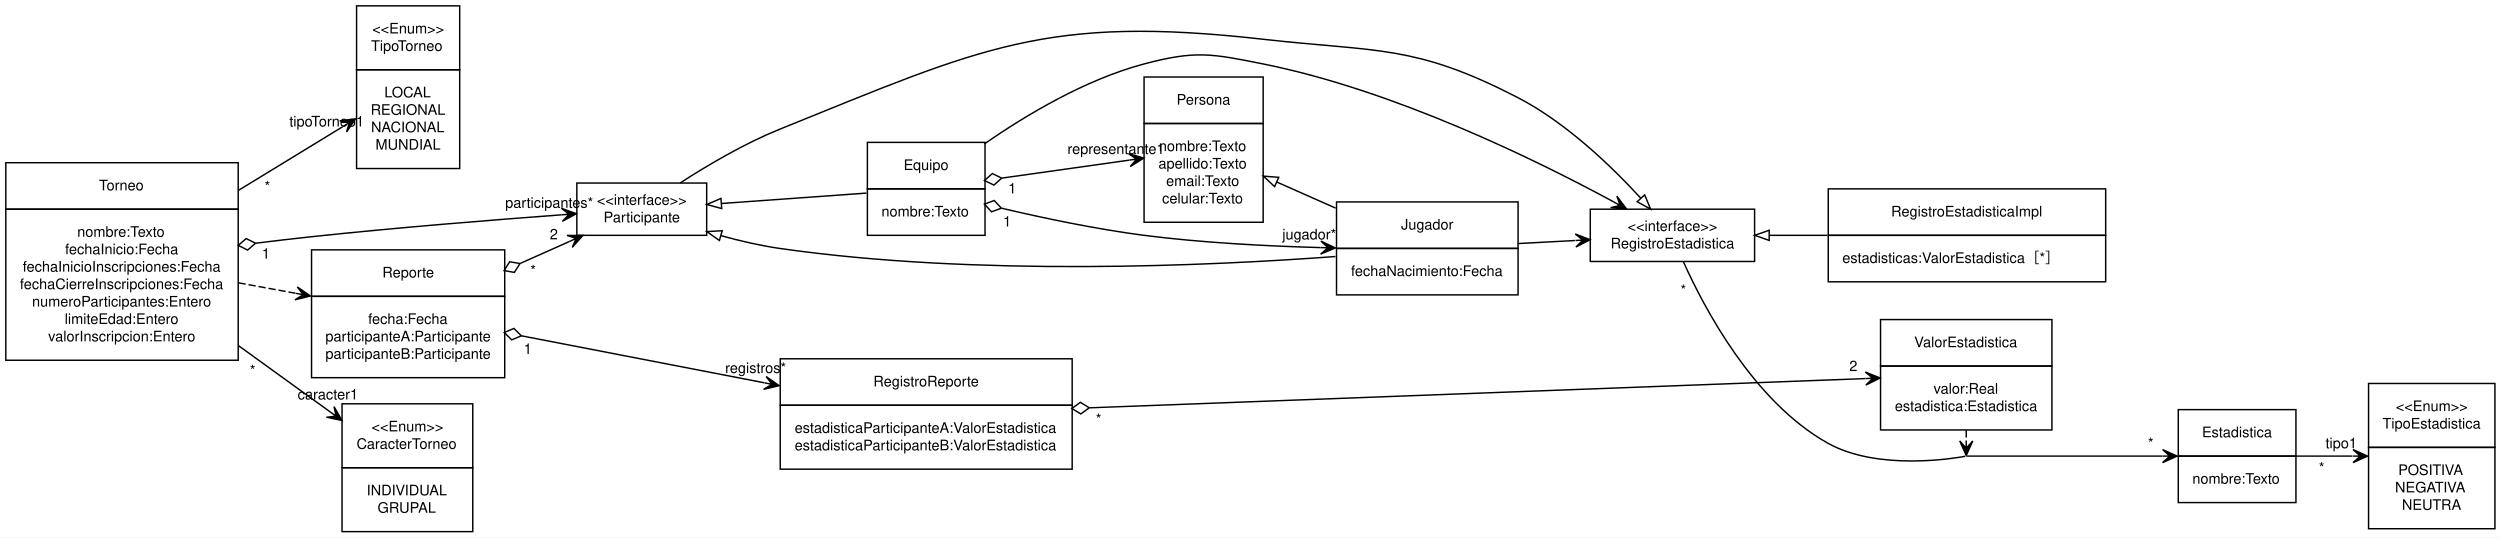
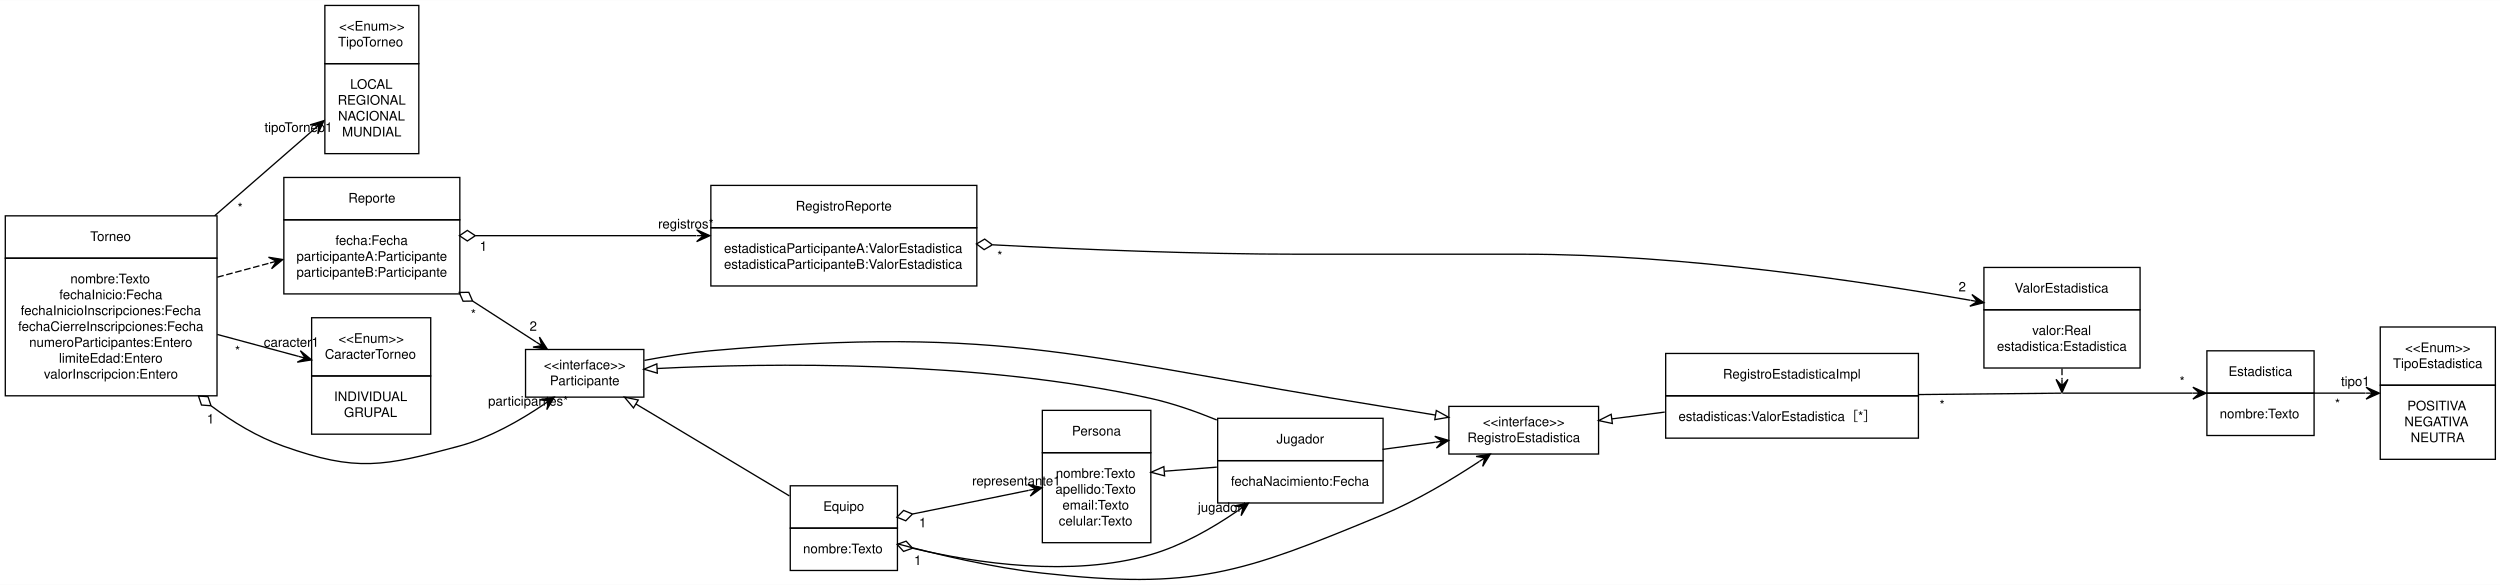
- <svg xmlns="http://www.w3.org/2000/svg" width="1721pt" height="370pt" viewBox="0.00 0.00 1721.26 370.00">
-   <g id="graph0" class="graph" transform="scale(1 1) rotate(0) translate(4 366)">
-     <polygon fill="#ffffff" stroke="transparent" points="-4,4 -4,-366 1717.263,-366 1717.263,4 -4,4" />
+ <svg xmlns="http://www.w3.org/2000/svg" width="1889pt" height="442pt" viewBox="0.00 0.00 1889.26 441.84">
+   <g id="graph0" class="graph" transform="scale(1 1) rotate(0) translate(4 437.8423)">
+     <polygon fill="#ffffff" stroke="transparent" points="-4,4 -4,-437.842 1885.263,-437.842 1885.263,4 -4,4" />
    <g id="node1" class="node">
-       <polygon fill="none" stroke="#000000" points="0,-222 0,-254 160,-254 160,-222 0,-222" />
-       <text text-anchor="start" x="64.163" y="-235" font-family="Helvetica,sans-Serif" font-size="10.00" fill="#000000">Torneo</text>
-       <polygon fill="none" stroke="#000000" points="0,-118 0,-222 160,-222 160,-118 0,-118" />
-       <text text-anchor="start" x="49.16" y="-203" font-family="Helvetica,sans-Serif" font-size="10.00" fill="#000000">nombre:Texto</text>
-       <text text-anchor="start" x="40.822" y="-191" font-family="Helvetica,sans-Serif" font-size="10.00" fill="#000000">fechaInicio:Fecha</text>
-       <text text-anchor="start" x="11.652" y="-179" font-family="Helvetica,sans-Serif" font-size="10.00" fill="#000000">fechaInicioInscripciones:Fecha</text>
-       <text text-anchor="start" x="9.712" y="-167" font-family="Helvetica,sans-Serif" font-size="10.00" fill="#000000">fechaCierreInscripciones:Fecha</text>
-       <text text-anchor="start" x="18.042" y="-155" font-family="Helvetica,sans-Serif" font-size="10.00" fill="#000000">numeroParticipantes:Entero</text>
-       <text text-anchor="start" x="40.548" y="-143" font-family="Helvetica,sans-Serif" font-size="10.00" fill="#000000">limiteEdad:Entero</text>
-       <text text-anchor="start" x="29.16" y="-131" font-family="Helvetica,sans-Serif" font-size="10.00" fill="#000000">valorInscripcion:Entero</text>
+       <polygon fill="none" stroke="#000000" points="0,-242.842 0,-274.842 160,-274.842 160,-242.842 0,-242.842" />
+       <text text-anchor="start" x="64.163" y="-255.842" font-family="Helvetica,sans-Serif" font-size="10.00" fill="#000000">Torneo</text>
+       <polygon fill="none" stroke="#000000" points="0,-138.842 0,-242.842 160,-242.842 160,-138.842 0,-138.842" />
+       <text text-anchor="start" x="49.16" y="-223.842" font-family="Helvetica,sans-Serif" font-size="10.00" fill="#000000">nombre:Texto</text>
+       <text text-anchor="start" x="40.822" y="-211.842" font-family="Helvetica,sans-Serif" font-size="10.00" fill="#000000">fechaInicio:Fecha</text>
+       <text text-anchor="start" x="11.652" y="-199.842" font-family="Helvetica,sans-Serif" font-size="10.00" fill="#000000">fechaInicioInscripciones:Fecha</text>
+       <text text-anchor="start" x="9.712" y="-187.842" font-family="Helvetica,sans-Serif" font-size="10.00" fill="#000000">fechaCierreInscripciones:Fecha</text>
+       <text text-anchor="start" x="18.042" y="-175.842" font-family="Helvetica,sans-Serif" font-size="10.00" fill="#000000">numeroParticipantes:Entero</text>
+       <text text-anchor="start" x="40.548" y="-163.842" font-family="Helvetica,sans-Serif" font-size="10.00" fill="#000000">limiteEdad:Entero</text>
+       <text text-anchor="start" x="29.16" y="-151.842" font-family="Helvetica,sans-Serif" font-size="10.00" fill="#000000">valorInscripcion:Entero</text>
    </g>
    <g id="node2" class="node">
-       <polygon fill="none" stroke="#000000" points="241.5,-318 241.5,-362 312.5,-362 312.5,-318 241.5,-318" />
-       <text text-anchor="start" x="252.264" y="-343" font-family="Helvetica,sans-Serif" font-size="10.00" fill="#000000">&lt;&lt;Enum&gt;&gt;</text>
-       <text text-anchor="start" x="251.44" y="-331" font-family="Helvetica,sans-Serif" font-size="10.00" fill="#000000">TipoTorneo</text>
-       <polygon fill="none" stroke="#000000" points="241.5,-250 241.5,-318 312.5,-318 312.5,-250 241.5,-250" />
-       <text text-anchor="start" x="260.608" y="-299" font-family="Helvetica,sans-Serif" font-size="10.00" fill="#000000">LOCAL</text>
-       <text text-anchor="start" x="251.164" y="-287" font-family="Helvetica,sans-Serif" font-size="10.00" fill="#000000">REGIONAL</text>
-       <text text-anchor="start" x="251.444" y="-275" font-family="Helvetica,sans-Serif" font-size="10.00" fill="#000000">NACIONAL</text>
-       <text text-anchor="start" x="254.504" y="-263" font-family="Helvetica,sans-Serif" font-size="10.00" fill="#000000">MUNDIAL</text>
+       <polygon fill="none" stroke="#000000" points="241.5,-389.842 241.5,-433.842 312.5,-433.842 312.5,-389.842 241.5,-389.842" />
+       <text text-anchor="start" x="252.264" y="-414.842" font-family="Helvetica,sans-Serif" font-size="10.00" fill="#000000">&lt;&lt;Enum&gt;&gt;</text>
+       <text text-anchor="start" x="251.44" y="-402.842" font-family="Helvetica,sans-Serif" font-size="10.00" fill="#000000">TipoTorneo</text>
+       <polygon fill="none" stroke="#000000" points="241.5,-321.842 241.5,-389.842 312.5,-389.842 312.5,-321.842 241.5,-321.842" />
+       <text text-anchor="start" x="260.608" y="-370.842" font-family="Helvetica,sans-Serif" font-size="10.00" fill="#000000">LOCAL</text>
+       <text text-anchor="start" x="251.164" y="-358.842" font-family="Helvetica,sans-Serif" font-size="10.00" fill="#000000">REGIONAL</text>
+       <text text-anchor="start" x="251.444" y="-346.842" font-family="Helvetica,sans-Serif" font-size="10.00" fill="#000000">NACIONAL</text>
+       <text text-anchor="start" x="254.504" y="-334.842" font-family="Helvetica,sans-Serif" font-size="10.00" fill="#000000">MUNDIAL</text>
    </g>
    <g id="edge3" class="edge">
-       <path fill="none" stroke="#000000" d="M160.208,-234.982C184.722,-249.952 210.788,-265.87 232.015,-278.834" />
-       <polygon fill="#000000" stroke="#000000" points="240.798,-284.197 229.918,-282.826 236.531,-281.591 232.263,-278.985 232.263,-278.985 232.263,-278.985 236.531,-281.591 234.609,-275.145 240.798,-284.197 240.798,-284.197" />
-       <text text-anchor="middle" x="220.923" y="-278.964" font-family="Helvetica,sans-Serif" font-size="10.00" fill="#000000">tipoTorneo1</text>
-       <text text-anchor="middle" x="180.082" y="-234.215" font-family="Helvetica,sans-Serif" font-size="10.00" fill="#000000">*</text>
+       <path fill="none" stroke="#000000" d="M158.227,-274.917C183.789,-297.162 211.239,-321.051 233.254,-340.209" />
+       <polygon fill="#000000" stroke="#000000" points="240.802,-346.777 230.305,-343.607 237.03,-343.495 233.259,-340.212 233.259,-340.212 233.259,-340.212 237.03,-343.495 236.213,-336.818 240.802,-346.777 240.802,-346.777" />
+       <text text-anchor="middle" x="221.58" y="-338.254" font-family="Helvetica,sans-Serif" font-size="10.00" fill="#000000">tipoTorneo1</text>
+       <text text-anchor="middle" x="177.449" y="-277.44" font-family="Helvetica,sans-Serif" font-size="10.00" fill="#000000">*</text>
    </g>
    <g id="node5" class="node">
-       <polygon fill="none" stroke="#000000" points="482.548,-240 393.151,-240 393.151,-204 482.548,-204 482.548,-240" />
-       <text text-anchor="middle" x="437.849" y="-225" font-family="Helvetica,sans-Serif" font-size="10.00" fill="#000000">&lt;&lt;interface&gt;&gt;</text>
-       <text text-anchor="middle" x="437.849" y="-213" font-family="Helvetica,sans-Serif" font-size="10.00" fill="#000000">Participante</text>
+       <polygon fill="none" stroke="#000000" points="482.548,-173.842 393.151,-173.842 393.151,-137.842 482.548,-137.842 482.548,-173.842" />
+       <text text-anchor="middle" x="437.849" y="-158.842" font-family="Helvetica,sans-Serif" font-size="10.00" fill="#000000">&lt;&lt;interface&gt;&gt;</text>
+       <text text-anchor="middle" x="437.849" y="-146.842" font-family="Helvetica,sans-Serif" font-size="10.00" fill="#000000">Participante</text>
    </g>
    <g id="edge4" class="edge">
-       <path fill="none" stroke="#000000" d="M172.13,-198.591C184.841,-200.169 197.737,-201.688 210,-203 268.894,-209.303 336.541,-214.713 382.73,-218.13" />
-       <polygon fill="none" stroke="#000000" points="171.932,-198.566 165.478,-201.783 160.026,-197.064 166.48,-193.846 171.932,-198.566" />
-       <polygon fill="#000000" stroke="#000000" points="392.829,-218.871 382.526,-222.627 387.842,-218.505 382.855,-218.139 382.855,-218.139 382.855,-218.139 387.842,-218.505 383.185,-213.651 392.829,-218.871 392.829,-218.871" />
-       <text text-anchor="middle" x="374.133" y="-222.975" font-family="Helvetica,sans-Serif" font-size="10.00" fill="#000000">participantes*</text>
-       <text text-anchor="middle" x="179.068" y="-187.947" font-family="Helvetica,sans-Serif" font-size="10.00" fill="#000000">1</text>
+       <path fill="none" stroke="#000000" d="M155.587,-131.228C172.259,-118.772 190.736,-107.701 210,-100.842 265.687,-81.017 285.918,-85.489 343,-100.842 365.905,-107.003 388.985,-120.197 406.642,-132.118" />
+       <polygon fill="none" stroke="#000000" points="155.456,-131.33 153.179,-138.172 145.987,-138.701 148.265,-131.859 155.456,-131.33" />
+       <polygon fill="#000000" stroke="#000000" points="414.85,-137.832 404.071,-135.812 410.746,-134.975 406.642,-132.119 406.642,-132.119 406.642,-132.119 410.746,-134.975 409.213,-128.425 414.85,-137.832 414.85,-137.832" />
+       <text text-anchor="middle" x="395.144" y="-131.413" font-family="Helvetica,sans-Serif" font-size="10.00" fill="#000000">participantes*</text>
+       <text text-anchor="middle" x="155.098" y="-117.897" font-family="Helvetica,sans-Serif" font-size="10.00" fill="#000000">1</text>
    </g>
    <g id="node9" class="node">
-       <polygon fill="none" stroke="#000000" points="231.5,-44 231.5,-88 321.5,-88 321.5,-44 231.5,-44" />
-       <text text-anchor="start" x="251.764" y="-69" font-family="Helvetica,sans-Serif" font-size="10.00" fill="#000000">&lt;&lt;Enum&gt;&gt;</text>
-       <text text-anchor="start" x="241.496" y="-57" font-family="Helvetica,sans-Serif" font-size="10.00" fill="#000000">CaracterTorneo</text>
-       <polygon fill="none" stroke="#000000" points="231.5,0 231.5,-44 321.5,-44 321.5,0 231.5,0" />
-       <text text-anchor="start" x="248.445" y="-25" font-family="Helvetica,sans-Serif" font-size="10.00" fill="#000000">INDIVIDUAL</text>
-       <text text-anchor="start" x="255.943" y="-13" font-family="Helvetica,sans-Serif" font-size="10.00" fill="#000000">GRUPAL</text>
+       <polygon fill="none" stroke="#000000" points="231.5,-153.842 231.5,-197.842 321.5,-197.842 321.5,-153.842 231.5,-153.842" />
+       <text text-anchor="start" x="251.764" y="-178.842" font-family="Helvetica,sans-Serif" font-size="10.00" fill="#000000">&lt;&lt;Enum&gt;&gt;</text>
+       <text text-anchor="start" x="241.496" y="-166.842" font-family="Helvetica,sans-Serif" font-size="10.00" fill="#000000">CaracterTorneo</text>
+       <polygon fill="none" stroke="#000000" points="231.5,-109.842 231.5,-153.842 321.5,-153.842 321.5,-109.842 231.5,-109.842" />
+       <text text-anchor="start" x="248.445" y="-134.842" font-family="Helvetica,sans-Serif" font-size="10.00" fill="#000000">INDIVIDUAL</text>
+       <text text-anchor="start" x="255.943" y="-122.842" font-family="Helvetica,sans-Serif" font-size="10.00" fill="#000000">GRUPAL</text>
    </g>
    <g id="edge2" class="edge">
-       <path fill="none" stroke="#000000" d="M160.208,-128.038C181.472,-112.672 203.904,-96.462 223.332,-82.421" />
-       <polygon fill="#000000" stroke="#000000" points="231.463,-76.546 225.993,-86.05 227.41,-79.475 223.358,-82.403 223.358,-82.403 223.358,-82.403 227.41,-79.475 220.722,-78.756 231.463,-76.546 231.463,-76.546" />
-       <text text-anchor="middle" x="221.722" y="-91.014" font-family="Helvetica,sans-Serif" font-size="10.00" fill="#000000">caracter1</text>
-       <text text-anchor="middle" x="169.948" y="-107.571" font-family="Helvetica,sans-Serif" font-size="10.00" fill="#000000">*</text>
+       <path fill="none" stroke="#000000" d="M160.208,-185.209C180.902,-179.627 202.703,-173.747 221.765,-168.606" />
+       <polygon fill="#000000" stroke="#000000" points="231.463,-165.99 222.98,-172.939 226.635,-167.292 221.808,-168.594 221.808,-168.594 221.808,-168.594 226.635,-167.292 220.636,-164.249 231.463,-165.99 231.463,-165.99" />
+       <text text-anchor="middle" x="216.163" y="-175.871" font-family="Helvetica,sans-Serif" font-size="10.00" fill="#000000">caracter1</text>
+       <text text-anchor="middle" x="175.507" y="-169.328" font-family="Helvetica,sans-Serif" font-size="10.00" fill="#000000">*</text>
    </g>
    <g id="node12" class="node">
-       <polygon fill="none" stroke="#000000" points="210.5,-162 210.5,-194 343.5,-194 343.5,-162 210.5,-162" />
-       <text text-anchor="start" x="259.219" y="-175" font-family="Helvetica,sans-Serif" font-size="10.00" fill="#000000">Reporte</text>
-       <polygon fill="none" stroke="#000000" points="210.5,-106 210.5,-162 343.5,-162 343.5,-106 210.5,-106" />
-       <text text-anchor="start" x="249.489" y="-143" font-family="Helvetica,sans-Serif" font-size="10.00" fill="#000000">fecha:Fecha</text>
-       <text text-anchor="start" x="220.042" y="-131" font-family="Helvetica,sans-Serif" font-size="10.00" fill="#000000">participanteA:Participante</text>
-       <text text-anchor="start" x="220.042" y="-119" font-family="Helvetica,sans-Serif" font-size="10.00" fill="#000000">participanteB:Participante</text>
+       <polygon fill="none" stroke="#000000" points="210.5,-271.842 210.5,-303.842 343.5,-303.842 343.5,-271.842 210.5,-271.842" />
+       <text text-anchor="start" x="259.219" y="-284.842" font-family="Helvetica,sans-Serif" font-size="10.00" fill="#000000">Reporte</text>
+       <polygon fill="none" stroke="#000000" points="210.5,-215.842 210.5,-271.842 343.5,-271.842 343.5,-215.842 210.5,-215.842" />
+       <text text-anchor="start" x="249.489" y="-252.842" font-family="Helvetica,sans-Serif" font-size="10.00" fill="#000000">fecha:Fecha</text>
+       <text text-anchor="start" x="220.042" y="-240.842" font-family="Helvetica,sans-Serif" font-size="10.00" fill="#000000">participanteA:Participante</text>
+       <text text-anchor="start" x="220.042" y="-228.842" font-family="Helvetica,sans-Serif" font-size="10.00" fill="#000000">participanteB:Participante</text>
    </g>
    <g id="edge1" class="edge">
-       <path fill="none" stroke="#000000" stroke-dasharray="5,2" d="M160.208,-171.305C173.187,-168.928 186.601,-166.47 199.502,-164.107" />
-       <polygon fill="#000000" stroke="#000000" points="209.72,-162.235 200.694,-168.463 204.802,-163.136 199.883,-164.037 199.883,-164.037 199.883,-164.037 204.802,-163.136 199.072,-159.61 209.72,-162.235 209.72,-162.235" />
+       <path fill="none" stroke="#000000" stroke-dasharray="5,2" d="M160.208,-228.476C173.315,-232.011 186.867,-235.666 199.885,-239.178" />
+       <polygon fill="#000000" stroke="#000000" points="209.72,-241.83 198.893,-243.571 204.892,-240.528 200.065,-239.226 200.065,-239.226 200.065,-239.226 204.892,-240.528 201.237,-234.881 209.72,-241.83 209.72,-241.83" />
    </g>
    <g id="node3" class="node">
-       <polygon fill="none" stroke="#000000" points="1204.046,-222 1090.915,-222 1090.915,-186 1204.046,-186 1204.046,-222" />
-       <text text-anchor="middle" x="1147.48" y="-207" font-family="Helvetica,sans-Serif" font-size="10.00" fill="#000000">&lt;&lt;interface&gt;&gt;</text>
-       <text text-anchor="middle" x="1147.48" y="-195" font-family="Helvetica,sans-Serif" font-size="10.00" fill="#000000">RegistroEstadistica</text>
+       <polygon fill="none" stroke="#000000" points="1204.046,-130.842 1090.915,-130.842 1090.915,-94.842 1204.046,-94.842 1204.046,-130.842" />
+       <text text-anchor="middle" x="1147.48" y="-115.842" font-family="Helvetica,sans-Serif" font-size="10.00" fill="#000000">&lt;&lt;interface&gt;&gt;</text>
+       <text text-anchor="middle" x="1147.48" y="-103.842" font-family="Helvetica,sans-Serif" font-size="10.00" fill="#000000">RegistroEstadistica</text>
    </g>
    <g id="node4" class="node">
-       <polygon fill="none" stroke="#000000" points="1254.763,-204 1254.763,-236 1445.763,-236 1445.763,-204 1254.763,-204" />
-       <text text-anchor="start" x="1298.037" y="-217" font-family="Helvetica,sans-Serif" font-size="10.00" fill="#000000">RegistroEstadisticaImpl</text>
-       <polygon fill="none" stroke="#000000" points="1254.763,-172 1254.763,-204 1445.763,-204 1445.763,-172 1254.763,-172" />
-       <text text-anchor="start" x="1264.416" y="-185" font-family="Helvetica,sans-Serif" font-size="10.00" fill="#000000">estadisticas:ValorEstadistica［*］</text>
+       <polygon fill="none" stroke="#000000" points="1254.763,-138.842 1254.763,-170.842 1445.763,-170.842 1445.763,-138.842 1254.763,-138.842" />
+       <text text-anchor="start" x="1298.037" y="-151.842" font-family="Helvetica,sans-Serif" font-size="10.00" fill="#000000">RegistroEstadisticaImpl</text>
+       <polygon fill="none" stroke="#000000" points="1254.763,-106.842 1254.763,-138.842 1445.763,-138.842 1445.763,-106.842 1254.763,-106.842" />
+       <text text-anchor="start" x="1264.416" y="-119.842" font-family="Helvetica,sans-Serif" font-size="10.00" fill="#000000">estadisticas:ValorEstadistica［*］</text>
    </g>
    <g id="edge18" class="edge">
-       <path fill="none" stroke="#000000" d="M1214.149,-204C1226.93,-204 1240.545,-204 1254.031,-204" />
-       <polygon fill="none" stroke="#000000" points="1214.097,-200.5 1204.096,-204 1214.096,-207.5 1214.097,-200.5" />
+       <path fill="none" stroke="#000000" d="M1214.149,-121.412C1226.93,-123.054 1240.545,-124.804 1254.031,-126.538" />
+       <polygon fill="none" stroke="#000000" points="1214.461,-117.923 1204.096,-120.119 1213.569,-124.866 1214.461,-117.923" />
    </g>
    <g id="edge17" class="edge">
-       <path fill="none" stroke="#000000" d="M1125.645,-229.615C1105.705,-251.351 1074.289,-281.687 1040.698,-299 969.779,-335.551 944.979,-330.055 865.698,-339 716.104,-355.879 672.288,-333.374 532.698,-277 508.341,-267.163 482.682,-251.949 464.202,-240.014" />
-       <polygon fill="none" stroke="#000000" points="1128.375,-231.813 1132.455,-222.036 1123.168,-227.135 1128.375,-231.813" />
+       <path fill="none" stroke="#000000" d="M1080.712,-124.303C1067.461,-126.52 1053.645,-128.79 1040.698,-130.842 816.945,-166.319 758.356,-192.905 532.698,-172.842 516.368,-171.39 498.641,-168.559 482.979,-165.617" />
+       <polygon fill="none" stroke="#000000" points="1081.429,-127.732 1090.711,-122.623 1080.27,-120.829 1081.429,-127.732" />
    </g>
    <g id="edge10" class="edge">
-       <path fill="none" stroke="#000000" d="M1154.99,-185.885C1169.154,-154.293 1203.068,-89.749 1254.263,-61 1289.112,-41.43 1342.555,-50.644 1349.099,-51.872" />
-       <text text-anchor="middle" x="1154.975" y="-162.885" font-family="Helvetica,sans-Serif" font-size="10.00" fill="#000000">*</text>
+       <path fill="none" stroke="#000000" d="M1445.427,-139.778C1495.324,-140.266 1547.321,-140.774 1553.625,-140.836" />
+       <text text-anchor="middle" x="1463.635" y="-128.503" font-family="Helvetica,sans-Serif" font-size="10.00" fill="#000000">*</text>
    </g>
    <g id="node6" class="node">
-       <polygon fill="none" stroke="#000000" points="593.198,-236 593.198,-268 674.198,-268 674.198,-236 593.198,-236" />
-       <text text-anchor="start" x="618.136" y="-249" font-family="Helvetica,sans-Serif" font-size="10.00" fill="#000000">Equipo</text>
-       <polygon fill="none" stroke="#000000" points="593.198,-204 593.198,-236 674.198,-236 674.198,-204 593.198,-204" />
-       <text text-anchor="start" x="602.859" y="-217" font-family="Helvetica,sans-Serif" font-size="10.00" fill="#000000">nombre:Texto</text>
+       <polygon fill="none" stroke="#000000" points="593.198,-38.842 593.198,-70.842 674.198,-70.842 674.198,-38.842 593.198,-38.842" />
+       <text text-anchor="start" x="618.136" y="-51.842" font-family="Helvetica,sans-Serif" font-size="10.00" fill="#000000">Equipo</text>
+       <polygon fill="none" stroke="#000000" points="593.198,-6.842 593.198,-38.842 674.198,-38.842 674.198,-6.842 593.198,-6.842" />
+       <text text-anchor="start" x="602.859" y="-19.842" font-family="Helvetica,sans-Serif" font-size="10.00" fill="#000000">nombre:Texto</text>
    </g>
    <g id="edge9" class="edge">
-       <path fill="none" stroke="#000000" d="M492.678,-225.929C524.397,-228.203 563.635,-231.015 592.579,-233.089" />
-       <polygon fill="none" stroke="#000000" points="492.891,-222.436 482.666,-225.212 492.39,-229.418 492.891,-222.436" />
+       <path fill="none" stroke="#000000" d="M476.558,-132.658C510.091,-112.574 558.443,-83.615 592.536,-63.196" />
+       <polygon fill="none" stroke="#000000" points="474.725,-129.677 467.944,-137.817 478.322,-135.682 474.725,-129.677" />
    </g>
    <g id="node8" class="node">
-       <polygon fill="none" stroke="#000000" points="916.198,-195 916.198,-227 1041.198,-227 1041.198,-195 916.198,-195" />
-       <text text-anchor="start" x="960.636" y="-208" font-family="Helvetica,sans-Serif" font-size="10.00" fill="#000000">Jugador</text>
-       <polygon fill="none" stroke="#000000" points="916.198,-163 916.198,-195 1041.198,-195 1041.198,-163 916.198,-163" />
-       <text text-anchor="start" x="926.187" y="-176" font-family="Helvetica,sans-Serif" font-size="10.00" fill="#000000">fechaNacimiento:Fecha</text>
+       <polygon fill="none" stroke="#000000" points="916.198,-89.842 916.198,-121.842 1041.198,-121.842 1041.198,-89.842 916.198,-89.842" />
+       <text text-anchor="start" x="960.636" y="-102.842" font-family="Helvetica,sans-Serif" font-size="10.00" fill="#000000">Jugador</text>
+       <polygon fill="none" stroke="#000000" points="916.198,-57.842 916.198,-89.842 1041.198,-89.842 1041.198,-57.842 916.198,-57.842" />
+       <text text-anchor="start" x="926.187" y="-70.842" font-family="Helvetica,sans-Serif" font-size="10.00" fill="#000000">fechaNacimiento:Fecha</text>
    </g>
    <g id="edge8" class="edge">
-       <path fill="none" stroke="#000000" d="M492.429,-203.759C505.477,-200.155 519.463,-196.901 532.698,-195 668.015,-175.565 828.845,-182.967 915.453,-189.412" />
-       <polygon fill="none" stroke="#000000" points="491.305,-200.44 482.662,-206.567 493.24,-207.167 491.305,-200.44" />
+       <path fill="none" stroke="#000000" d="M492.671,-159.469C574.852,-163.553 734.359,-166.22 865.698,-136.842 882.327,-133.123 899.622,-127.095 915.519,-120.579" />
+       <polygon fill="none" stroke="#000000" points="492.728,-155.968 482.559,-158.94 492.363,-162.958 492.728,-155.968" />
    </g>
    <g id="edge20" class="edge">
-       <path fill="none" stroke="#000000" d="M673.75,-266.96C702.668,-287.008 743.415,-311.302 783.698,-322 818.922,-331.354 829.968,-329.179 865.698,-322 956.141,-303.827 1053.765,-255.875 1107.06,-227" />
-       <polygon fill="#000000" stroke="#000000" points="1115.854,-222.19 1109.241,-230.937 1111.468,-224.589 1107.081,-226.989 1107.081,-226.989 1107.081,-226.989 1111.468,-224.589 1104.921,-223.041 1115.854,-222.19 1115.854,-222.19" />
+       <path fill="none" stroke="#000000" d="M673.98,-27.044C704.021,-18.989 746.028,-9.044 783.698,-4.842 898.868,8.005 933.654,-4.449 1040.698,-48.842 1066.552,-59.565 1093.574,-75.816 1113.966,-89.259" />
+       <polygon fill="#000000" stroke="#000000" points="1122.277,-94.824 1111.465,-92.999 1118.123,-92.042 1113.968,-89.26 1113.968,-89.26 1113.968,-89.26 1118.123,-92.042 1116.472,-85.521 1122.277,-94.824 1122.277,-94.824" />
    </g>
    <g id="node7" class="node">
-       <polygon fill="none" stroke="#000000" points="783.698,-281 783.698,-313 865.698,-313 865.698,-281 783.698,-281" />
-       <text text-anchor="start" x="806.081" y="-294" font-family="Helvetica,sans-Serif" font-size="10.00" fill="#000000">Persona</text>
-       <polygon fill="none" stroke="#000000" points="783.698,-213 783.698,-281 865.698,-281 865.698,-213 783.698,-213" />
-       <text text-anchor="start" x="793.859" y="-262" font-family="Helvetica,sans-Serif" font-size="10.00" fill="#000000">nombre:Texto</text>
-       <text text-anchor="start" x="793.58" y="-250" font-family="Helvetica,sans-Serif" font-size="10.00" fill="#000000">apellido:Texto</text>
-       <text text-anchor="start" x="798.863" y="-238" font-family="Helvetica,sans-Serif" font-size="10.00" fill="#000000">email:Texto</text>
-       <text text-anchor="start" x="796.083" y="-226" font-family="Helvetica,sans-Serif" font-size="10.00" fill="#000000">celular:Texto</text>
+       <polygon fill="none" stroke="#000000" points="783.698,-95.842 783.698,-127.842 865.698,-127.842 865.698,-95.842 783.698,-95.842" />
+       <text text-anchor="start" x="806.081" y="-108.842" font-family="Helvetica,sans-Serif" font-size="10.00" fill="#000000">Persona</text>
+       <polygon fill="none" stroke="#000000" points="783.698,-27.842 783.698,-95.842 865.698,-95.842 865.698,-27.842 783.698,-27.842" />
+       <text text-anchor="start" x="793.859" y="-76.842" font-family="Helvetica,sans-Serif" font-size="10.00" fill="#000000">nombre:Texto</text>
+       <text text-anchor="start" x="793.58" y="-64.842" font-family="Helvetica,sans-Serif" font-size="10.00" fill="#000000">apellido:Texto</text>
+       <text text-anchor="start" x="798.863" y="-52.842" font-family="Helvetica,sans-Serif" font-size="10.00" fill="#000000">email:Texto</text>
+       <text text-anchor="start" x="796.083" y="-40.842" font-family="Helvetica,sans-Serif" font-size="10.00" fill="#000000">celular:Texto</text>
    </g>
    <g id="edge5" class="edge">
-       <path fill="none" stroke="#000000" d="M686.05,-243.452C713.311,-247.295 746.422,-251.964 773.448,-255.774" />
-       <polygon fill="none" stroke="#000000" points="685.693,-243.401 679.193,-246.524 673.81,-241.726 680.31,-238.603 685.693,-243.401" />
-       <polygon fill="#000000" stroke="#000000" points="783.484,-257.189 772.954,-260.249 778.533,-256.491 773.582,-255.793 773.582,-255.793 773.582,-255.793 778.533,-256.491 774.21,-251.337 783.484,-257.189 783.484,-257.189" />
-       <text text-anchor="middle" x="764.355" y="-260.028" font-family="Helvetica,sans-Serif" font-size="10.00" fill="#000000">representante1</text>
-       <text text-anchor="middle" x="692.939" y="-232.887" font-family="Helvetica,sans-Serif" font-size="10.00" fill="#000000">1</text>
+       <path fill="none" stroke="#000000" d="M685.64,-49.522C712.964,-55.087 746.249,-61.866 773.403,-67.396" />
+       <polygon fill="none" stroke="#000000" points="685.569,-49.508 678.891,-52.23 673.81,-47.113 680.488,-44.391 685.569,-49.508" />
+       <polygon fill="#000000" stroke="#000000" points="783.484,-69.449 772.787,-71.863 778.585,-68.451 773.685,-67.453 773.685,-67.453 773.685,-67.453 778.585,-68.451 774.583,-63.044 783.484,-69.449 783.484,-69.449" />
+       <text text-anchor="middle" x="764.036" y="-71.114" font-family="Helvetica,sans-Serif" font-size="10.00" fill="#000000">representante1</text>
+       <text text-anchor="middle" x="693.259" y="-39.448" font-family="Helvetica,sans-Serif" font-size="10.00" fill="#000000">1</text>
    </g>
    <g id="edge7" class="edge">
-       <path fill="none" stroke="#000000" d="M685.597,-222.66C714.361,-215.895 750.779,-208.233 783.698,-204 823.691,-198.858 868.643,-196.554 905.25,-195.559" />
-       <polygon fill="none" stroke="#000000" points="685.44,-222.698 680.536,-227.985 673.77,-225.492 678.673,-220.205 685.44,-222.698" />
-       <polygon fill="#000000" stroke="#000000" points="915.342,-195.312 905.456,-200.056 910.344,-195.435 905.346,-195.557 905.346,-195.557 905.346,-195.557 910.344,-195.435 905.235,-191.058 915.342,-195.312 915.342,-195.312" />
-       <text text-anchor="middle" x="897.429" y="-201.206" font-family="Helvetica,sans-Serif" font-size="10.00" fill="#000000">jugador*</text>
-       <text text-anchor="middle" x="689.429" y="-210.051" font-family="Helvetica,sans-Serif" font-size="10.00" fill="#000000">1</text>
+       <path fill="none" stroke="#000000" d="M685.89,-23.612C733.719,-12.281 805.729,-1.501 865.698,-18.842 888.987,-25.577 912.091,-38.725 931.247,-51.896" />
+       <polygon fill="none" stroke="#000000" points="685.62,-23.679 680.759,-29.005 673.973,-26.566 678.834,-21.24 685.62,-23.679" />
+       <polygon fill="#000000" stroke="#000000" points="939.48,-57.723 928.718,-55.618 935.399,-54.834 931.318,-51.946 931.318,-51.946 931.318,-51.946 935.399,-54.834 933.918,-48.273 939.48,-57.723 939.48,-57.723" />
+       <text text-anchor="middle" x="919.802" y="-51.149" font-family="Helvetica,sans-Serif" font-size="10.00" fill="#000000">jugador*</text>
+       <text text-anchor="middle" x="689.533" y="-11.001" font-family="Helvetica,sans-Serif" font-size="10.00" fill="#000000">1</text>
    </g>
    <g id="edge6" class="edge">
-       <path fill="none" stroke="#000000" d="M875.035,-240.701C887.984,-234.965 902.074,-228.722 915.563,-222.747" />
-       <polygon fill="none" stroke="#000000" points="873.559,-237.527 865.833,-244.777 876.394,-243.927 873.559,-237.527" />
+       <path fill="none" stroke="#000000" d="M876.169,-81.866C888.804,-82.854 902.467,-83.922 915.563,-84.946" />
+       <polygon fill="none" stroke="#000000" points="876.076,-78.348 865.833,-81.058 875.53,-85.327 876.076,-78.348" />
    </g>
    <g id="edge19" class="edge">
-       <path fill="none" stroke="#000000" d="M1040.752,-198.326C1053.683,-199.013 1067.353,-199.74 1080.437,-200.436" />
-       <polygon fill="#000000" stroke="#000000" points="1090.779,-200.985 1080.554,-204.948 1085.786,-200.72 1080.793,-200.454 1080.793,-200.454 1080.793,-200.454 1085.786,-200.72 1081.032,-195.961 1090.779,-200.985 1090.779,-200.985" />
+       <path fill="none" stroke="#000000" d="M1040.752,-98.341C1053.811,-100.116 1067.624,-101.993 1080.826,-103.786" />
+       <polygon fill="#000000" stroke="#000000" points="1090.779,-105.138 1080.264,-108.251 1085.824,-104.465 1080.87,-103.792 1080.87,-103.792 1080.87,-103.792 1085.824,-104.465 1081.476,-99.333 1090.779,-105.138 1090.779,-105.138" />
    </g>
    <g id="node10" class="node">
-       <polygon fill="none" stroke="#000000" points="1495.763,-52 1495.763,-84 1576.763,-84 1576.763,-52 1495.763,-52" />
-       <text text-anchor="start" x="1512.092" y="-65" font-family="Helvetica,sans-Serif" font-size="10.00" fill="#000000">Estadistica</text>
-       <polygon fill="none" stroke="#000000" points="1495.763,-20 1495.763,-52 1576.763,-52 1576.763,-20 1495.763,-20" />
-       <text text-anchor="start" x="1505.424" y="-33" font-family="Helvetica,sans-Serif" font-size="10.00" fill="#000000">nombre:Texto</text>
+       <polygon fill="none" stroke="#000000" points="1663.763,-140.842 1663.763,-172.842 1744.763,-172.842 1744.763,-140.842 1663.763,-140.842" />
+       <text text-anchor="start" x="1680.092" y="-153.842" font-family="Helvetica,sans-Serif" font-size="10.00" fill="#000000">Estadistica</text>
+       <polygon fill="none" stroke="#000000" points="1663.763,-108.842 1663.763,-140.842 1744.763,-140.842 1744.763,-108.842 1663.763,-108.842" />
+       <text text-anchor="start" x="1673.424" y="-121.842" font-family="Helvetica,sans-Serif" font-size="10.00" fill="#000000">nombre:Texto</text>
    </g>
    <g id="node14" class="node">
-       <polygon fill="none" stroke="#000000" points="1626.763,-58 1626.763,-102 1713.763,-102 1713.763,-58 1626.763,-58" />
-       <text text-anchor="start" x="1645.527" y="-83" font-family="Helvetica,sans-Serif" font-size="10.00" fill="#000000">&lt;&lt;Enum&gt;&gt;</text>
-       <text text-anchor="start" x="1636.369" y="-71" font-family="Helvetica,sans-Serif" font-size="10.00" fill="#000000">TipoEstadistica</text>
-       <polygon fill="none" stroke="#000000" points="1626.763,-2 1626.763,-58 1713.763,-58 1713.763,-2 1626.763,-2" />
-       <text text-anchor="start" x="1647.202" y="-39" font-family="Helvetica,sans-Serif" font-size="10.00" fill="#000000">POSITIVA</text>
-       <text text-anchor="start" x="1644.982" y="-27" font-family="Helvetica,sans-Serif" font-size="10.00" fill="#000000">NEGATIVA</text>
-       <text text-anchor="start" x="1649.711" y="-15" font-family="Helvetica,sans-Serif" font-size="10.00" fill="#000000">NEUTRA</text>
+       <polygon fill="none" stroke="#000000" points="1794.763,-146.842 1794.763,-190.842 1881.763,-190.842 1881.763,-146.842 1794.763,-146.842" />
+       <text text-anchor="start" x="1813.527" y="-171.842" font-family="Helvetica,sans-Serif" font-size="10.00" fill="#000000">&lt;&lt;Enum&gt;&gt;</text>
+       <text text-anchor="start" x="1804.369" y="-159.842" font-family="Helvetica,sans-Serif" font-size="10.00" fill="#000000">TipoEstadistica</text>
+       <polygon fill="none" stroke="#000000" points="1794.763,-90.842 1794.763,-146.842 1881.763,-146.842 1881.763,-90.842 1794.763,-90.842" />
+       <text text-anchor="start" x="1815.202" y="-127.842" font-family="Helvetica,sans-Serif" font-size="10.00" fill="#000000">POSITIVA</text>
+       <text text-anchor="start" x="1812.982" y="-115.842" font-family="Helvetica,sans-Serif" font-size="10.00" fill="#000000">NEGATIVA</text>
+       <text text-anchor="start" x="1817.711" y="-103.842" font-family="Helvetica,sans-Serif" font-size="10.00" fill="#000000">NEUTRA</text>
    </g>
    <g id="edge13" class="edge">
-       <path fill="none" stroke="#000000" d="M1576.331,-52C1588.731,-52 1602.569,-52 1615.715,-52" />
-       <polygon fill="#000000" stroke="#000000" points="1626.069,-52 1616.069,-56.5 1621.069,-52 1616.069,-52 1616.069,-52 1616.069,-52 1621.069,-52 1616.069,-47.5 1626.069,-52 1626.069,-52" />
-       <text text-anchor="middle" x="1607.943" y="-57.452" font-family="Helvetica,sans-Serif" font-size="10.00" fill="#000000">tipo1</text>
-       <text text-anchor="middle" x="1594.457" y="-40.548" font-family="Helvetica,sans-Serif" font-size="10.00" fill="#000000">*</text>
+       <path fill="none" stroke="#000000" d="M1744.331,-140.842C1756.731,-140.842 1770.569,-140.842 1783.715,-140.842" />
+       <polygon fill="#000000" stroke="#000000" points="1794.069,-140.842 1784.069,-145.342 1789.069,-140.842 1784.069,-140.842 1784.069,-140.842 1784.069,-140.842 1789.069,-140.842 1784.069,-136.342 1794.069,-140.842 1794.069,-140.842" />
+       <text text-anchor="middle" x="1775.943" y="-146.295" font-family="Helvetica,sans-Serif" font-size="10.00" fill="#000000">tipo1</text>
+       <text text-anchor="middle" x="1762.457" y="-129.39" font-family="Helvetica,sans-Serif" font-size="10.00" fill="#000000">*</text>
    </g>
    <g id="node11" class="node">
-       <polygon fill="none" stroke="#000000" points="1290.763,-114 1290.763,-146 1408.763,-146 1408.763,-114 1290.763,-114" />
-       <text text-anchor="start" x="1313.925" y="-127" font-family="Helvetica,sans-Serif" font-size="10.00" fill="#000000">ValorEstadistica</text>
-       <polygon fill="none" stroke="#000000" points="1290.763,-70 1290.763,-114 1408.763,-114 1408.763,-70 1290.763,-70" />
-       <text text-anchor="start" x="1327.263" y="-95" font-family="Helvetica,sans-Serif" font-size="10.00" fill="#000000">valor:Real</text>
-       <text text-anchor="start" x="1300.586" y="-83" font-family="Helvetica,sans-Serif" font-size="10.00" fill="#000000">estadistica:Estadistica</text>
+       <polygon fill="none" stroke="#000000" points="1495.263,-203.842 1495.263,-235.842 1613.263,-235.842 1613.263,-203.842 1495.263,-203.842" />
+       <text text-anchor="start" x="1518.425" y="-216.842" font-family="Helvetica,sans-Serif" font-size="10.00" fill="#000000">ValorEstadistica</text>
+       <polygon fill="none" stroke="#000000" points="1495.263,-159.842 1495.263,-203.842 1613.263,-203.842 1613.263,-159.842 1495.263,-159.842" />
+       <text text-anchor="start" x="1531.763" y="-184.842" font-family="Helvetica,sans-Serif" font-size="10.00" fill="#000000">valor:Real</text>
+       <text text-anchor="start" x="1505.086" y="-172.842" font-family="Helvetica,sans-Serif" font-size="10.00" fill="#000000">estadistica:Estadistica</text>
    </g>
    <g id="edge12" class="edge">
-       <path fill="none" stroke="#000000" stroke-dasharray="5,2" d="M1349.763,-69.801C1349.763,-67.359 1349.763,-64.917 1349.763,-62.476" />
-       <polygon fill="#000000" stroke="#000000" points="1349.763,-52.438 1354.263,-62.438 1349.763,-57.438 1349.763,-62.438 1349.763,-62.438 1349.763,-62.438 1349.763,-57.438 1345.263,-62.438 1349.763,-52.438 1349.763,-52.438" />
+       <path fill="none" stroke="#000000" stroke-dasharray="5,2" d="M1554.263,-159.403C1554.263,-156.761 1554.263,-154.119 1554.263,-151.477" />
+       <polygon fill="#000000" stroke="#000000" points="1554.263,-141.288 1558.763,-151.288 1554.263,-146.288 1554.263,-151.288 1554.263,-151.288 1554.263,-151.288 1554.263,-146.288 1549.763,-151.288 1554.263,-141.288 1554.263,-141.288" />
    </g>
    <g id="edge16" class="edge">
-       <path fill="none" stroke="#000000" d="M354.365,-184.746C365.859,-189.875 377.429,-195.038 388.141,-199.818" />
-       <polygon fill="none" stroke="#000000" points="354.017,-184.591 346.908,-185.799 343.058,-179.701 350.168,-178.493 354.017,-184.591" />
-       <polygon fill="#000000" stroke="#000000" points="397.31,-203.91 386.344,-203.944 392.744,-201.872 388.178,-199.835 388.178,-199.835 388.178,-199.835 392.744,-201.872 390.011,-195.725 397.31,-203.91 397.31,-203.91" />
-       <text text-anchor="middle" x="377.312" y="-201.242" font-family="Helvetica,sans-Serif" font-size="10.00" fill="#000000">2</text>
-       <text text-anchor="middle" x="363.056" y="-176.369" font-family="Helvetica,sans-Serif" font-size="10.00" fill="#000000">*</text>
+       <path fill="none" stroke="#000000" d="M353.223,-210.39C369.916,-199.63 386.835,-188.724 401.112,-179.522" />
+       <polygon fill="none" stroke="#000000" points="353.145,-210.44 350.269,-217.053 343.058,-216.941 345.934,-210.328 353.145,-210.44" />
+       <polygon fill="#000000" stroke="#000000" points="409.635,-174.028 403.667,-183.228 405.432,-176.737 401.229,-179.446 401.229,-179.446 401.229,-179.446 405.432,-176.737 398.791,-175.664 409.635,-174.028 409.635,-174.028" />
+       <text text-anchor="middle" x="398.978" y="-187.953" font-family="Helvetica,sans-Serif" font-size="10.00" fill="#000000">2</text>
+       <text text-anchor="middle" x="353.715" y="-197.016" font-family="Helvetica,sans-Serif" font-size="10.00" fill="#000000">*</text>
    </g>
    <g id="node13" class="node">
-       <polygon fill="none" stroke="#000000" points="533.198,-87 533.198,-119 734.198,-119 734.198,-87 533.198,-87" />
-       <text text-anchor="start" x="597.305" y="-100" font-family="Helvetica,sans-Serif" font-size="10.00" fill="#000000">RegistroReporte</text>
-       <polygon fill="none" stroke="#000000" points="533.198,-43 533.198,-87 734.198,-87 734.198,-43 533.198,-43" />
-       <text text-anchor="start" x="543.125" y="-68" font-family="Helvetica,sans-Serif" font-size="10.00" fill="#000000">estadisticaParticipanteA:ValorEstadistica</text>
-       <text text-anchor="start" x="543.125" y="-56" font-family="Helvetica,sans-Serif" font-size="10.00" fill="#000000">estadisticaParticipanteB:ValorEstadistica</text>
+       <polygon fill="none" stroke="#000000" points="533.198,-265.842 533.198,-297.842 734.198,-297.842 734.198,-265.842 533.198,-265.842" />
+       <text text-anchor="start" x="597.305" y="-278.842" font-family="Helvetica,sans-Serif" font-size="10.00" fill="#000000">RegistroReporte</text>
+       <polygon fill="none" stroke="#000000" points="533.198,-221.842 533.198,-265.842 734.198,-265.842 734.198,-221.842 533.198,-221.842" />
+       <text text-anchor="start" x="543.125" y="-246.842" font-family="Helvetica,sans-Serif" font-size="10.00" fill="#000000">estadisticaParticipanteA:ValorEstadistica</text>
+       <text text-anchor="start" x="543.125" y="-234.842" font-family="Helvetica,sans-Serif" font-size="10.00" fill="#000000">estadisticaParticipanteB:ValorEstadistica</text>
    </g>
    <g id="edge14" class="edge">
-       <path fill="none" stroke="#000000" d="M355.049,-134.805C404.176,-125.302 468.204,-112.917 522.442,-102.425" />
-       <polygon fill="none" stroke="#000000" points="354.955,-134.823 349.824,-139.89 343.174,-137.103 348.305,-132.036 354.955,-134.823" />
-       <polygon fill="#000000" stroke="#000000" points="532.45,-100.489 523.487,-106.806 527.541,-101.438 522.632,-102.388 522.632,-102.388 522.632,-102.388 527.541,-101.438 521.777,-97.97 532.45,-100.489 532.45,-100.489" />
-       <text text-anchor="middle" x="516.259" y="-109.23" font-family="Helvetica,sans-Serif" font-size="10.00" fill="#000000">registros*</text>
-       <text text-anchor="middle" x="359.365" y="-122.362" font-family="Helvetica,sans-Serif" font-size="10.00" fill="#000000">1</text>
+       <path fill="none" stroke="#000000" d="M355.378,-259.842C404.367,-259.842 468.077,-259.842 522.127,-259.842" />
+       <polygon fill="none" stroke="#000000" points="355.174,-259.842 349.174,-263.842 343.174,-259.842 349.174,-255.842 355.174,-259.842" />
+       <polygon fill="#000000" stroke="#000000" points="532.45,-259.842 522.45,-264.342 527.45,-259.842 522.45,-259.842 522.45,-259.842 522.45,-259.842 527.45,-259.842 522.45,-255.342 532.45,-259.842 532.45,-259.842" />
+       <text text-anchor="middle" x="514.324" y="-265.295" font-family="Helvetica,sans-Serif" font-size="10.00" fill="#000000">registros*</text>
+       <text text-anchor="middle" x="361.3" y="-248.39" font-family="Helvetica,sans-Serif" font-size="10.00" fill="#000000">1</text>
    </g>
    <g id="edge15" class="edge">
-       <path fill="none" stroke="#000000" d="M746.231,-85.259C896.21,-90.91 1156.43,-100.715 1280.329,-105.384" />
-       <polygon fill="none" stroke="#000000" points="745.957,-85.249 739.811,-89.02 733.966,-84.797 740.112,-81.026 745.957,-85.249" />
-       <polygon fill="#000000" stroke="#000000" points="1290.449,-105.765 1280.287,-109.885 1285.453,-105.577 1280.456,-105.388 1280.456,-105.388 1280.456,-105.388 1285.453,-105.577 1280.626,-100.892 1290.449,-105.765 1290.449,-105.765" />
-       <text text-anchor="middle" x="1272.017" y="-110.529" font-family="Helvetica,sans-Serif" font-size="10.00" fill="#000000">2</text>
-       <text text-anchor="middle" x="752.397" y="-74.033" font-family="Helvetica,sans-Serif" font-size="10.00" fill="#000000">*</text>
+       <path fill="none" stroke="#000000" d="M746.257,-252.941C813.589,-249.409 900.744,-245.842 978.198,-245.842 978.198,-245.842 978.198,-245.842 1147.48,-245.842 1266.822,-245.842 1404.51,-225.214 1485.202,-211.004" />
+       <polygon fill="none" stroke="#000000" points="745.905,-252.96 740.127,-257.274 733.922,-253.6 739.7,-249.286 745.905,-252.96" />
+       <polygon fill="#000000" stroke="#000000" points="1495.237,-209.218 1486.18,-215.4 1490.314,-210.094 1485.392,-210.97 1485.392,-210.97 1485.392,-210.97 1490.314,-210.094 1484.603,-206.54 1495.237,-209.218 1495.237,-209.218" />
+       <text text-anchor="middle" x="1478.872" y="-217.715" font-family="Helvetica,sans-Serif" font-size="10.00" fill="#000000">2</text>
+       <text text-anchor="middle" x="751.572" y="-241.193" font-family="Helvetica,sans-Serif" font-size="10.00" fill="#000000">*</text>
    </g>
    <g id="edge11" class="edge">
-       <path fill="none" stroke="#000000" d="M1350.297,-52C1357.328,-52 1432.342,-52 1484.784,-52" />
-       <polygon fill="#000000" stroke="#000000" points="1494.945,-52 1484.945,-56.5 1489.945,-52 1484.945,-52 1484.945,-52 1484.945,-52 1489.945,-52 1484.945,-47.5 1494.945,-52 1494.945,-52" />
-       <text text-anchor="middle" x="1476.818" y="-57.452" font-family="Helvetica,sans-Serif" font-size="10.00" fill="#000000">*</text>
+       <path fill="none" stroke="#000000" d="M1554.692,-140.842C1559.918,-140.842 1611.863,-140.842 1652.984,-140.842" />
+       <polygon fill="#000000" stroke="#000000" points="1663.171,-140.842 1653.171,-145.342 1658.171,-140.842 1653.171,-140.842 1653.171,-140.842 1653.171,-140.842 1658.171,-140.842 1653.171,-136.342 1663.171,-140.842 1663.171,-140.842" />
+       <text text-anchor="middle" x="1645.044" y="-146.295" font-family="Helvetica,sans-Serif" font-size="10.00" fill="#000000">*</text>
    </g>
  </g>
</svg>
